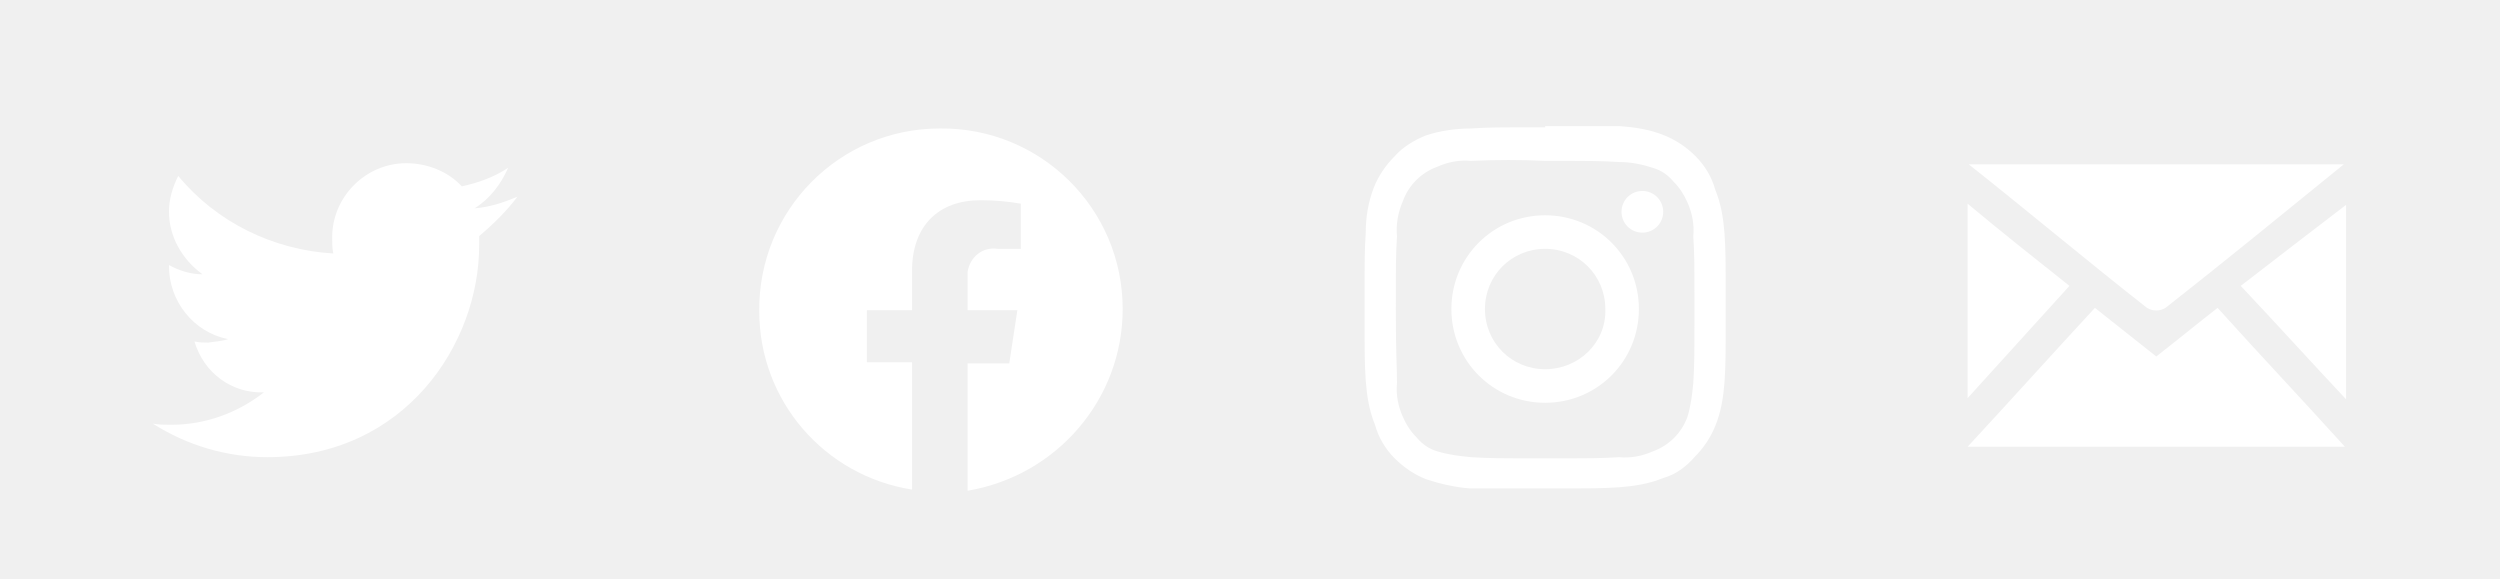
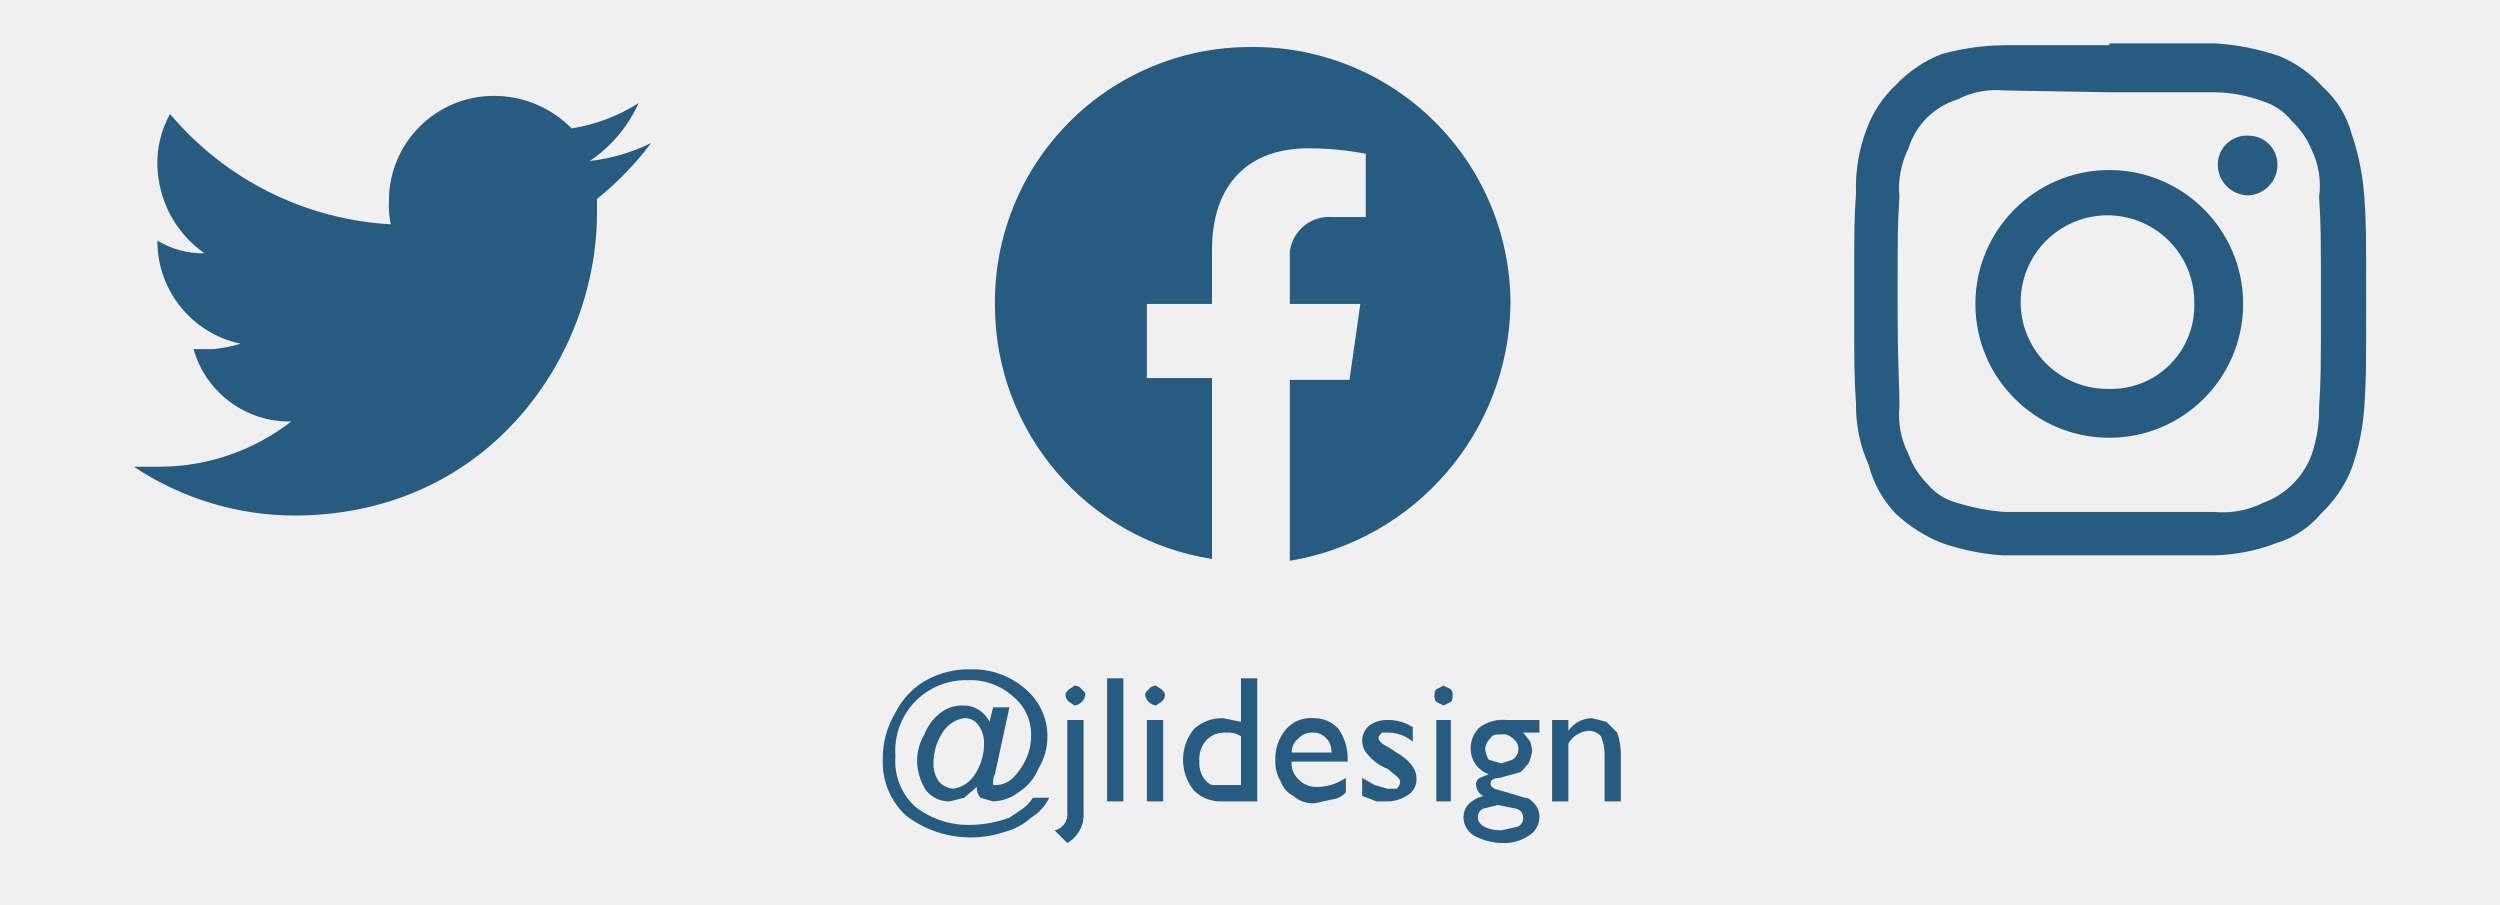
- <svg xmlns="http://www.w3.org/2000/svg" enable-background="new 0 0 216 50" viewBox="0 0 216 50">
-   <g fill="#fff">
-     <path d="m44.7 17c-1.2.5-2.4.9-3.7 1 1.3-.8 2.3-2.1 2.9-3.5-1.2.8-2.6 1.3-4 1.6-1.2-1.3-3-2-4.8-2-3.5 0-6.4 2.9-6.4 6.4 0 .5 0 1 .1 1.4-5.2-.3-10.1-2.7-13.4-6.7-.5 1-.8 2-.8 3.1 0 2.1 1.1 4.1 2.9 5.4-1 0-2-.3-2.9-.8v.1c0 3 2.1 5.7 5.1 6.3-.6.2-1.1.2-1.7.3-.4 0-.8 0-1.2-.1.8 2.7 3.2 4.5 6 4.4-2.3 1.8-5.1 2.8-8 2.8-.5 0-1.1 0-1.6-.1 3 1.9 6.4 2.9 9.9 2.9 11.9 0 18.3-9.8 18.3-18.3v-.8c1.3-1.1 2.4-2.2 3.3-3.4z" />
-     <path d="m97 26.7c0-8.7-7.1-15.7-15.8-15.6-8.7 0-15.7 7.1-15.6 15.8 0 7.7 5.6 14.2 13.2 15.4v-11h-3.9v-4.5h3.9v-3.4c0-3.9 2.3-6.1 5.9-6.1 1.2 0 2.4.1 3.5.3v3.9h-2c-1.3-.2-2.4.7-2.6 2v.5 2.8h4.3l-.7 4.6h-3.6v11c7.7-1.3 13.4-7.9 13.4-15.7z" />
-     <path d="m133.5 11c-4.3 0-4.8 0-6.4.1-1.3 0-2.7.2-3.9.6-1 .4-2 1-2.7 1.8-.8.8-1.4 1.7-1.8 2.7-.5 1.3-.7 2.6-.7 3.9-.1 1.6-.1 2.1-.1 6.4s0 4.8.1 6.4c.1 1.3.3 2.6.8 3.8.3 1.1.9 2.1 1.7 2.9s1.7 1.4 2.7 1.8c1.2.4 2.5.7 3.8.8h6.5c4.3 0 4.8 0 6.4-.1 1.3-.1 2.6-.3 3.8-.8 1.1-.3 2-1 2.7-1.8.8-.8 1.4-1.7 1.8-2.7.5-1.2.7-2.5.8-3.8.1-1.6.1-2.1.1-6.4s0-4.8-.1-6.4c-.1-1.3-.3-2.6-.8-3.8-.3-1.1-.9-2.1-1.7-2.9s-1.7-1.4-2.7-1.8c-1.2-.5-2.5-.7-3.8-.8h-6.5zm0 2.9c4.2 0 4.7 0 6.4.1 1 0 2 .2 2.9.5.7.2 1.3.6 1.8 1.2.5.5.9 1.1 1.2 1.8.4.9.6 1.9.5 2.9.1 1.7.1 2.1.1 6.3s0 4.7-.1 6.4c-.1 1-.2 1.9-.5 2.9-.5 1.4-1.6 2.5-3 3-.9.4-1.9.6-2.9.5-1.7.1-2.1.1-6.4.1s-4.7 0-6.4-.1c-1-.1-1.9-.2-2.9-.5-.7-.2-1.3-.6-1.8-1.2-.5-.5-.9-1.1-1.2-1.8-.4-.9-.6-1.9-.5-2.9 0-1.7-.1-2.1-.1-6.3s0-4.7.1-6.4c-.1-1 .1-2.1.5-3 .5-1.4 1.6-2.5 3-3 .9-.4 1.9-.6 2.9-.5 2.2-.1 4.3-.1 6.4 0zm0 4.7c-4.5 0-8.1 3.6-8.1 8.1s3.6 8.1 8.1 8.1 8.1-3.6 8.1-8.1-3.6-8.1-8.1-8.1zm0 13.3c-2.9 0-5.2-2.3-5.2-5.2s2.3-5.2 5.2-5.2 5.2 2.3 5.2 5.2c.1 2.9-2.3 5.2-5.2 5.2zm10.2-13.6c0 1-.8 1.8-1.8 1.8s-1.8-.8-1.8-1.8c0-1 .8-1.8 1.8-1.8s1.8.8 1.8 1.8z" />
-     <path d="m202.7 34.5c-3-3.2-5.9-6.4-9.1-9.8 3.1-2.4 6.1-4.7 9.1-7z" />
-     <path d="m181 26.6 5.3 4.2c1.8-1.4 3.5-2.8 5.3-4.2 3.6 4 7.2 7.8 11 12h-32.6c3.8-4.1 7.3-8 11-12z" />
-     <path d="m202.5 14.2c-5.3 4.3-10.3 8.4-15.4 12.4-.5.3-1.1.3-1.6 0-5.1-4-10.1-8.2-15.4-12.4z" />
-     <path d="m170 17.6c3 2.5 5.9 4.8 8.8 7.1-2.9 3.2-5.8 6.4-8.8 9.7z" />
-   </g>
+ <svg xmlns="http://www.w3.org/2000/svg" width="138.2" height="50" viewBox="0 0 138.2 50">
+   <path fill="#275b80" d="M36 7.9a10.2 10.2 0 0 1-3.4 1 7.6 7.6 0 0 0 2.7-3.2 9.8 9.8 0 0 1-3.7 1.4 6 6 0 0 0-4.3-1.8 5.8 5.8 0 0 0-5.8 5.8 5.3 5.3 0 0 0 .1 1.3A17.2 17.2 0 0 1 9.4 6.3a5.5 5.5 0 0 0-.7 2.8 6.1 6.1 0 0 0 2.6 4.9 4.8 4.8 0 0 1-2.6-.7 5.8 5.8 0 0 0 4.6 5.7 8 8 0 0 1-1.5.3h-1.1a5.5 5.5 0 0 0 5.4 4 11.9 11.9 0 0 1-7.2 2.5H7.4a16.1 16.1 0 0 0 9 2.7c10.8-.1 16.6-9 16.6-16.7V11a17.4 17.4 0 0 0 3-3.1zm47.5 8.9A14.2 14.2 0 0 0 69.1 2.6 14.1 14.1 0 0 0 55 16.9a14.2 14.2 0 0 0 12 14v-10h-3.6v-4.1H67v-3c0-3.6 2-5.6 5.3-5.6a16.6 16.6 0 0 1 3.2.3V12h-1.8a2.2 2.2 0 0 0-2.4 1.9v2.9h3.9l-.6 4.2h-3.3v10a14.6 14.6 0 0 0 12.2-14.2zm33.1-14.3h-5.8a13.4 13.4 0 0 0-3.5.5 7 7 0 0 0-2.5 1.7 6.3 6.3 0 0 0-1.6 2.4 9.1 9.1 0 0 0-.6 3.6c-.1 1.4-.1 1.9-.1 5.8s0 4.3.1 5.8a8 8 0 0 0 .7 3.4 6.1 6.1 0 0 0 1.5 2.7 8.2 8.2 0 0 0 2.5 1.6 12.8 12.8 0 0 0 3.4.7h11.7a10.4 10.4 0 0 0 3.5-.7 5.1 5.1 0 0 0 2.4-1.6 7 7 0 0 0 1.7-2.5 12.8 12.8 0 0 0 .7-3.4c.1-1.5.1-1.9.1-5.8s0-4.4-.1-5.8a13.6 13.6 0 0 0-.7-3.5 5.4 5.4 0 0 0-1.6-2.6 6.6 6.6 0 0 0-2.4-1.7 13.6 13.6 0 0 0-3.5-.7h-5.9zm0 2.6h5.8a8.1 8.1 0 0 1 2.7.5 3.3 3.3 0 0 1 1.6 1.1 4.6 4.6 0 0 1 1.1 1.6 4.6 4.6 0 0 1 .4 2.6c.1 1.6.1 1.9.1 5.8s0 4.2-.1 5.8a7.8 7.8 0 0 1-.4 2.6 4.5 4.5 0 0 1-2.7 2.7 5 5 0 0 1-2.7.5h-11.6a11.9 11.9 0 0 1-2.6-.5 3.2 3.2 0 0 1-1.7-1.1 4.4 4.4 0 0 1-1-1.6 4.7 4.7 0 0 1-.5-2.6c0-1.6-.1-1.9-.1-5.8s0-4.2.1-5.8a5 5 0 0 1 .5-2.7 4.1 4.1 0 0 1 2.7-2.7 4.7 4.7 0 0 1 2.6-.5zm0 4.3a7.4 7.4 0 1 0 7.4 7.4 7.4 7.4 0 0 0-7.4-7.4zm0 12.1a4.8 4.8 0 1 1 4.7-4.7 4.6 4.6 0 0 1-4.7 4.7zm9.3-12.4a1.7 1.7 0 0 1-1.6 1.7 1.7 1.7 0 0 1-1.7-1.7 1.6 1.6 0 0 1 1.7-1.6 1.6 1.6 0 0 1 1.6 1.6zM53.2 39a1.6 1.6 0 0 1 1.5.9l.2-.8h.9l-.8 3.7a.8.8 0 0 0-.1.4v.2h.2a1.4 1.4 0 0 0 .9-.4 3.6 3.6 0 0 0 .7-1 3.1 3.1 0 0 0 .3-1.3 2.7 2.7 0 0 0-1-2.2 3.5 3.5 0 0 0-2.5-.9 3.9 3.9 0 0 0-4 4.2 3.4 3.4 0 0 0 1.1 2.8 4.8 4.8 0 0 0 3.1 1 6.5 6.5 0 0 0 2.1-.4l.6-.4a2.3 2.3 0 0 0 .7-.7h.9a2.6 2.6 0 0 1-1 1.1 3.6 3.6 0 0 1-1.5.8 5.9 5.9 0 0 1-5.4-.9 4 4 0 0 1-1.3-3.1 4.8 4.8 0 0 1 .7-2.6 4.2 4.2 0 0 1 1.7-1.8 4.9 4.9 0 0 1 2.5-.6 4.4 4.4 0 0 1 3 1.1 3.4 3.4 0 0 1 1.2 2.7 3.4 3.4 0 0 1-.5 1.7 2.8 2.8 0 0 1-1.1 1.3 2.4 2.4 0 0 1-1.4.5l-.7-.2a.8.8 0 0 1-.2-.6l-.7.6-.8.2a1.6 1.6 0 0 1-1.3-.6 3 3 0 0 1-.5-1.6 2.8 2.8 0 0 1 .4-1.5 2.7 2.7 0 0 1 .9-1.2 1.9 1.9 0 0 1 1.2-.4zm-1.6 3.2a1.7 1.7 0 0 0 .3 1 1.2 1.2 0 0 0 .8.4 1.7 1.7 0 0 0 1.2-.8 3.1 3.1 0 0 0 .5-1.7 1.7 1.7 0 0 0-.3-1 .9.9 0 0 0-.8-.4 1.7 1.7 0 0 0-1.2.8 3.1 3.1 0 0 0-.5 1.7zm7.4-2.4h.9v5.1a1.8 1.8 0 0 1-.9 1.7l-.7-.7a.9.9 0 0 0 .7-1zm.4-1.9a.5.5 0 0 1 .4.2c.1.1.2.2.2.3a.7.7 0 0 1-.6.6l-.3-.2a.5.5 0 0 1-.2-.4c0-.1.1-.2.2-.3zm1.8-.4h.9v6.8h-.9zm2.7.4l.3.2c.1.1.2.2.2.3a.5.5 0 0 1-.2.4l-.3.2a.7.7 0 0 1-.6-.6c0-.1.1-.2.2-.3a.5.5 0 0 1 .4-.2zm-.5 1.9h.9v4.5h-.9zm5.2-2.3h.9v6.8h-1.9a2.1 2.1 0 0 1-1.6-.6 2.7 2.7 0 0 1 0-3.4 2.3 2.3 0 0 1 1.6-.6l1 .2zm0 6v-2.8a1.3 1.3 0 0 0-.8-.2 1.4 1.4 0 0 0-1.1.4 1.6 1.6 0 0 0-.4 1.2 1.5 1.5 0 0 0 .3 1c.2.2.3.3.5.3h1.5zm5.9-1.4h-3.1a1.2 1.2 0 0 0 .4 1 1.3 1.3 0 0 0 1 .4 2.8 2.8 0 0 0 1.6-.5v.8a1.2 1.2 0 0 1-.8.4l-.9.2a1.6 1.6 0 0 1-1.2-.4 1.4 1.4 0 0 1-.7-.8 2.1 2.1 0 0 1-.3-1.2 2.5 2.5 0 0 1 .6-1.7 1.8 1.8 0 0 1 1.5-.6 1.8 1.8 0 0 1 1.4.6 2.9 2.9 0 0 1 .5 1.7zm-3.1-.5h2.2a1 1 0 0 0-.3-.8.9.9 0 0 0-.7-.3 1 1 0 0 0-.8.3 1 1 0 0 0-.4.8zm3.9 2.4v-1l.7.4.7.2h.5a.5.5 0 0 0 .2-.4c0-.1-.1-.2-.2-.3l-.5-.4a2.7 2.7 0 0 1-1.1-.8 1.1 1.1 0 0 1 .1-1.6 1.7 1.7 0 0 1 1-.3 2.5 2.5 0 0 1 1.4.4v.8a2.1 2.1 0 0 0-1.3-.5h-.4c-.1.1-.2.2-.2.3s.1.2.2.3l.5.3.3.2c.7.4 1.1.9 1.1 1.4a1 1 0 0 1-.4.9 2.1 2.1 0 0 1-1.1.4h-.7zm4.5-6.1l.4.2a.4.4 0 0 1 .1.3c0 .2 0 .3-.1.4l-.4.2-.4-.2c-.1-.1-.1-.2-.1-.4a.4.4 0 0 1 .1-.3zm-.4 1.9h.8v4.5h-.8zm1.9 1.5a1.6 1.6 0 0 1 .5-1.1 2.2 2.2 0 0 1 1.5-.4h1.8v.7h-.9l.4.5a4.3 4.3 0 0 1 .1.5 2.5 2.5 0 0 1-.2.7c-.2.2-.3.4-.5.5l-1.1.3c-.3 0-.5.1-.5.3s.1.2.2.3l.7.2 1 .3c.2 0 .3.1.5.3a1.1 1.1 0 0 1 .3.8 1.2 1.2 0 0 1-.6 1 2.4 2.4 0 0 1-1.5.4 3.3 3.3 0 0 1-1.5-.4 1.2 1.2 0 0 1-.6-1c0-.6.4-1 1.1-1.2a.7.7 0 0 1-.4-.6.4.4 0 0 1 .2-.4l.5-.2a1.5 1.5 0 0 1-1-1.5zm1.5 3.2l-.8.2a.5.5 0 0 0-.3.5c0 .4.5.7 1.3.7l.9-.2a.5.5 0 0 0 .3-.5.5.5 0 0 0-.4-.5zm.2-3.9c-.3 0-.5 0-.6.2a.9.9 0 0 0-.3.6 1.4 1.4 0 0 0 .2.6l.7.2.6-.2a.7.7 0 0 0 0-1.2.7.7 0 0 0-.6-.2zm3.7-.8v.6a1.6 1.6 0 0 1 1.3-.7l.8.2.6.6a3.7 3.7 0 0 1 .2 1.2v2.6h-.9v-2.6a2.5 2.5 0 0 0-.2-1 .9.9 0 0 0-.7-.3 1.4 1.4 0 0 0-1.1.7v3.2h-.9v-4.5z" />
</svg>
